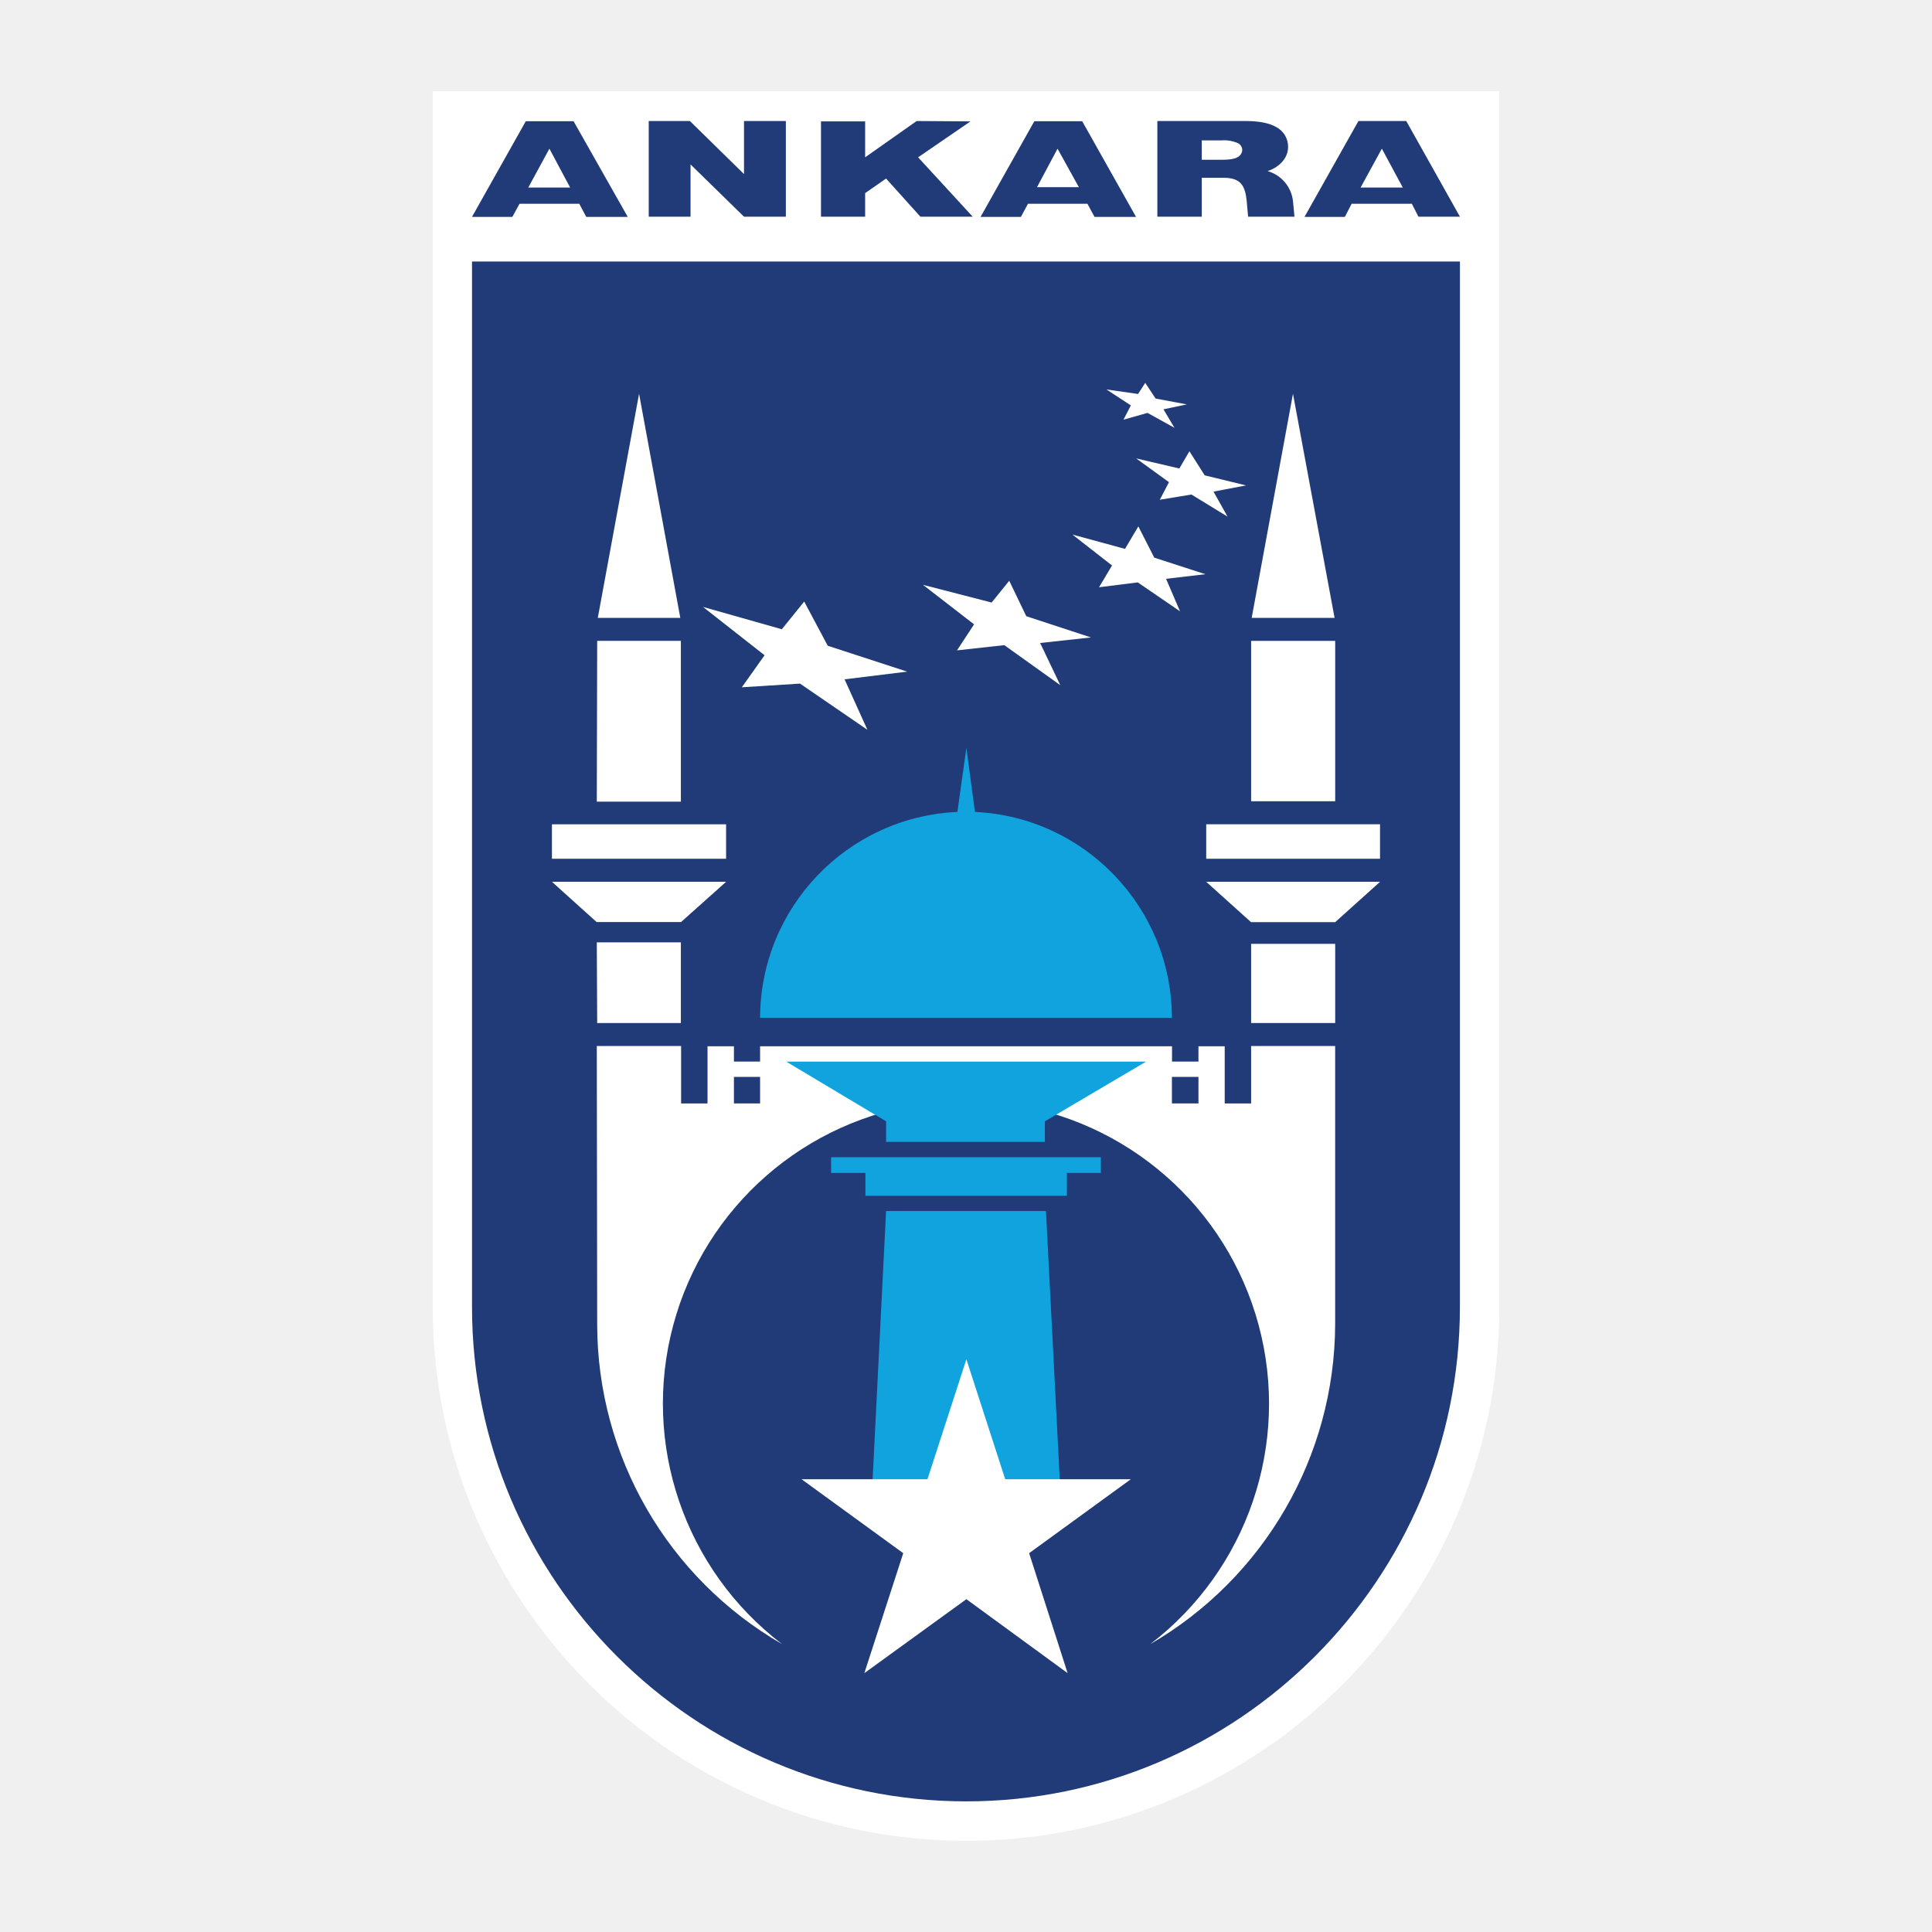
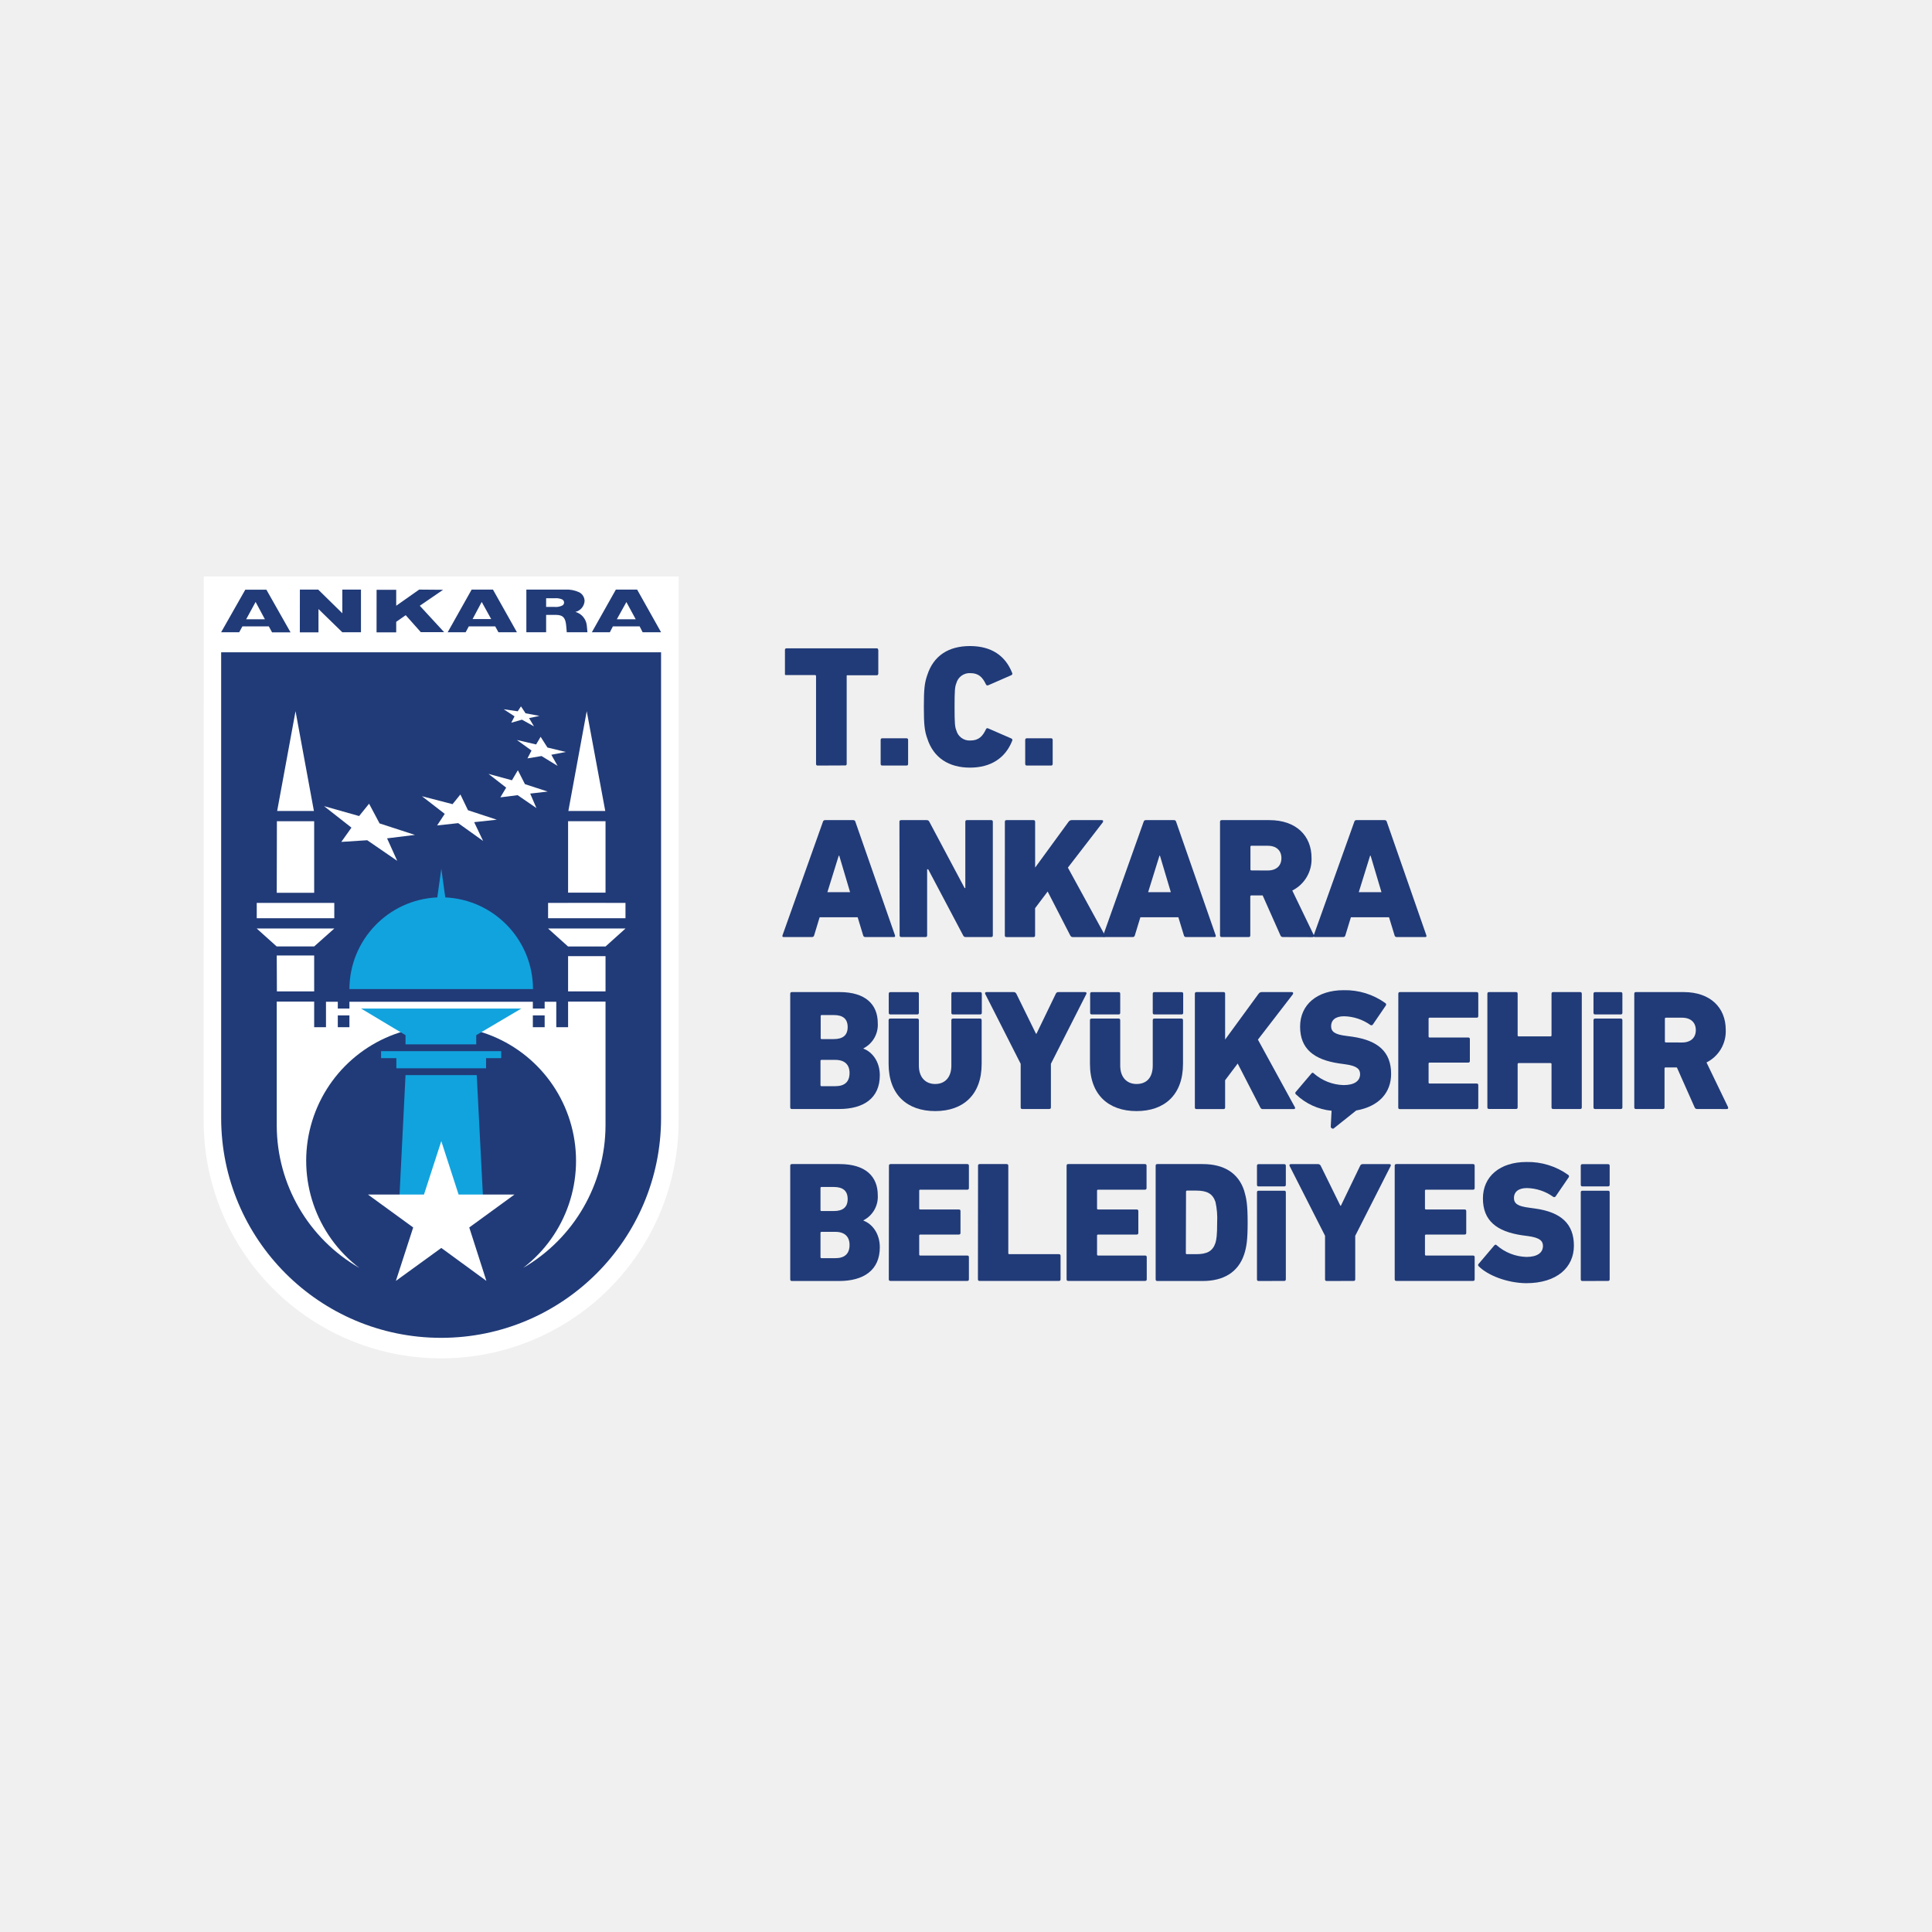
<svg xmlns="http://www.w3.org/2000/svg" id="katman_1" data-name="katman 1" viewBox="0 0 512 512">
  <defs>
    <style>.cls-1,.cls-3{fill:#fff;}.cls-2,.cls-5{fill:#213b78;}.cls-2,.cls-3,.cls-4{fill-rule:evenodd;}.cls-4{fill:#11a3de;}</style>
  </defs>
-   <path class="cls-1" d="M114.67,24.17H397.33V346.39c0,77.93-63.48,141.44-141.23,141.44-77.94,0-141.43-63.5-141.43-141.44Z" />
-   <path class="cls-2" d="M386.9,69.31H125.09V346.38c0,72.19,58.81,131,131,131,72,0,130.8-58.83,130.8-131Z" />
-   <polygon class="cls-3" points="319.66 233.69 331.54 244.38 353.84 244.38 365.72 233.69 365.72 233.68 319.66 233.68 319.66 233.69" />
-   <polygon class="cls-3" points="169.36 104.36 158.42 163.75 180.29 163.75 169.36 104.36" />
-   <polygon class="cls-3" points="331.56 218.44 331.56 218.44 319.66 218.44 319.66 227.58 365.72 227.58 365.72 218.44 353.84 218.44 353.84 218.44 331.56 218.44" />
-   <polygon class="cls-3" points="192.42 233.69 192.42 233.68 146.28 233.68 146.28 233.69 158.11 244.35 180.48 244.35 192.42 233.69" />
-   <rect class="cls-1" x="331.56" y="250.13" width="22.28" height="20.98" />
-   <polygon class="cls-3" points="180.44 249.73 158.16 249.73 158.26 271.11 180.44 271.11 180.44 249.73" />
-   <path class="cls-3" d="M331.56,292.43h-7V277.27H317.6v4.06h-7v-4.06H201.43v4.06H194.5v-4.06h-7v15.16h-7V277.2H158.16l.1,73.85a97.93,97.93,0,0,0,49,84.66A80.16,80.16,0,0,1,245.7,292.43h20.71a80.23,80.23,0,0,1,38.42,143.28,98.38,98.38,0,0,0,49-84.66V277.2H331.56Z" />
-   <rect class="cls-1" x="146.27" y="218.45" width="46.15" height="9.13" />
-   <polygon class="cls-3" points="180.44 169.84 158.26 169.84 158.16 212.44 180.44 212.44 180.44 169.84" />
-   <rect class="cls-1" x="331.56" y="169.84" width="22.28" height="42.5" />
-   <polygon class="cls-3" points="342.65 104.36 331.71 163.75 353.68 163.75 342.65 104.36" />
-   <polygon class="cls-4" points="234.82 320.94 277.19 320.94 280.86 392.32 231.24 392.32 234.82 320.94" />
-   <polygon class="cls-3" points="256.1 360.22 266.39 392.01 299.68 392.01 272.73 411.61 282.93 443.4 256.1 423.8 229.06 443.4 239.37 411.61 212.42 392.01 245.79 392.01 256.1 360.22" />
-   <polygon class="cls-4" points="291.74 306.68 291.74 310.84 282.74 310.84 282.74 316.89 229.35 316.89 229.35 310.84 220.25 310.84 220.25 306.68 291.74 306.68" />
-   <polygon class="cls-4" points="234.82 297.16 208.36 281.34 303.72 281.34 276.9 297.16 276.9 302.61 234.82 302.61 234.82 297.16" />
-   <path class="cls-4" d="M258.37,215.17a54.76,54.76,0,0,1,52.2,54.57H201.43a54.77,54.77,0,0,1,52.29-54.57l2.38-17Z" />
-   <rect class="cls-5" x="194.5" y="285.39" width="6.93" height="7.03" />
-   <rect class="cls-5" x="310.57" y="285.39" width="7.03" height="7.03" />
-   <polygon class="cls-3" points="202.62 173.65 186.3 160.84 207.19 166.76 213.12 159.42 219.36 171.13 240.41 177.99 223.82 180.03 229.87 193.4 212.01 181.16 196.59 182.14 202.62 173.65" />
-   <polygon class="cls-3" points="244.59 154.98 262.79 159.68 267.46 153.91 271.97 163.3 289.12 168.93 275.65 170.4 280.98 181.57 266.15 170.97 253.62 172.35 258.14 165.46 244.59 154.98" />
-   <polygon class="cls-3" points="284.19 141.66 298.14 145.46 301.67 139.5 305.89 147.78 319.43 152.17 309.02 153.39 312.72 162.01 301.52 154.34 291.25 155.63 294.7 149.86 284.19 141.66" />
-   <polygon class="cls-3" points="301.09 121.48 312.54 124.16 315.21 119.59 319.26 125.97 330.22 128.64 321.59 130.28 325.31 136.91 315.74 131.05 307.36 132.44 309.79 127.78 301.09 121.48" />
-   <polygon class="cls-3" points="293.23 103.21 301.6 104.41 303.5 101.47 306.25 105.62 314.53 107.17 308.33 108.47 311.25 113.38 304.1 109.42 297.73 111.22 299.69 107.44 293.23 103.21" />
-   <path class="cls-2" d="M288.18,54H272.42l-1.87,3.48H259.86l14.25-25.36h12.68l14.27,25.36h-11ZM274.82,49.6h11.09l-5.65-10.2ZM153.51,54H137.68l-1.9,3.48h-10.7l14.26-25.36H152l14.36,25.36h-11ZM140,49.7h11.09L145.6,39.4ZM374.15,54H358.2l-1.8,3.48H345.71L360,32.07h12.67L386.9,57.43h-11ZM360.57,49.7h11.18l-5.54-10.3ZM171.92,32.07h10.91l14.34,14.06V32.07h11.09V57.43H197.17L183,43.57V57.43H171.92Zm45.65.1h11.7v9.52l13.66-9.62,14.26.1-13.88,9.52,14.47,15.74H243.92l-9.1-10.11-5.55,3.86v6.25h-11.7ZM335.91,45.34a9.34,9.34,0,0,1,6.74,7.92l.4,4.17H330.76l-.38-4.25c-.41-3.86-1.5-6.06-6.05-6.06h-5.85V57.43H306.71V32.07h23.06c2.67,0,6,.2,8.4,1.58a5.86,5.86,0,0,1,3.19,5.26c0,3.26-2.67,5.55-5.45,6.43m-17.43-3h5c1.39,0,3.85,0,4.95-1a2.21,2.21,0,0,0,.78-1.58A2.07,2.07,0,0,0,328,37.91a9.22,9.22,0,0,0-4.36-.7h-5.16Z" />
+   <path class="cls-1" d="M54,152.77H179.84V296.25a62.94,62.94,0,1,1-125.87,0Z" />
+   <path class="cls-2" d="M175.19,172.87H58.61V296.25a58.29,58.29,0,1,0,116.58,0Z" />
+   <polygon class="cls-3" points="145.25 246.07 150.54 250.83 160.47 250.83 165.76 246.07 165.76 246.06 145.25 246.06 145.25 246.07" />
+   <polygon class="cls-3" points="78.32 188.47 73.45 214.92 83.19 214.92 78.32 188.47" />
+   <polygon class="cls-3" points="150.55 239.27 150.55 239.28 145.25 239.28 145.25 243.34 165.76 243.34 165.76 239.28 160.47 239.28 160.47 239.27 150.55 239.27" />
+   <polygon class="cls-3" points="88.59 246.07 88.59 246.06 68.04 246.06 68.04 246.07 73.31 250.81 83.27 250.81 88.59 246.07" />
+   <rect class="cls-1" x="150.55" y="253.39" width="9.92" height="9.34" />
+   <polygon class="cls-3" points="83.26 253.21 73.34 253.21 73.38 262.73 83.26 262.73 83.26 253.21" />
+   <path class="cls-3" d="M150.55,272.22h-3.13v-6.75h-3.08v1.81h-3.13v-1.81H92.6v1.81H89.52v-1.81H86.39v6.75H83.26v-6.78H73.34l0,32.89A43.62,43.62,0,0,0,95.21,336a35.7,35.7,0,0,1,17.11-63.81h9.22A35.74,35.74,0,0,1,138.65,336a43.82,43.82,0,0,0,21.82-37.7V265.44h-9.92Z" />
+   <rect class="cls-1" x="68.04" y="239.28" width="20.55" height="4.06" />
+   <polygon class="cls-3" points="83.26 217.63 73.38 217.63 73.34 236.6 83.26 236.6 83.26 217.63" />
+   <rect class="cls-1" x="150.55" y="217.63" width="9.92" height="18.93" />
+   <polygon class="cls-3" points="155.49 188.47 150.62 214.92 160.4 214.92 155.49 188.47" />
+   <polygon class="cls-4" points="107.47 284.92 126.34 284.92 127.97 316.7 105.88 316.7 107.47 284.92" />
+   <polygon class="cls-3" points="116.95 302.41 121.53 316.56 136.35 316.56 124.36 325.29 128.9 339.45 116.95 330.72 104.91 339.45 109.5 325.29 97.5 316.56 112.36 316.56 116.95 302.41" />
+   <polygon class="cls-4" points="132.82 278.57 132.82 280.42 128.81 280.42 128.81 283.11 105.04 283.11 105.04 280.42 100.99 280.42 100.99 278.57 132.82 278.57" />
+   <polygon class="cls-4" points="107.47 274.33 95.69 267.28 138.15 267.28 126.21 274.33 126.21 276.76 107.47 276.76 107.47 274.33" />
+   <path class="cls-4" d="M118,237.82a24.38,24.38,0,0,1,23.25,24.3H92.6a24.39,24.39,0,0,1,23.29-24.3l1.06-7.58Z" />
+   <rect class="cls-5" x="89.52" y="269.09" width="3.08" height="3.13" />
+   <rect class="cls-5" x="141.21" y="269.09" width="3.13" height="3.13" />
+   <polygon class="cls-3" points="93.14 219.33 85.87 213.63 95.17 216.26 97.81 212.99 100.59 218.21 109.96 221.26 102.58 222.17 105.27 228.13 97.32 222.67 90.45 223.11 93.14 219.33" />
+   <polygon class="cls-3" points="111.82 211.01 119.93 213.11 122.01 210.54 124.02 214.72 131.66 217.23 125.66 217.88 128.03 222.86 121.43 218.14 115.84 218.75 117.86 215.68 111.82 211.01" />
+   <polygon class="cls-3" points="129.46 205.09 135.67 206.78 137.24 204.12 139.12 207.81 145.15 209.77 140.51 210.31 142.16 214.15 137.18 210.73 132.6 211.31 134.14 208.73 129.46 205.09" />
+   <polygon class="cls-3" points="136.98 196.1 142.08 197.29 143.27 195.26 145.08 198.1 149.96 199.28 146.11 200.02 147.77 202.97 143.51 200.36 139.78 200.98 140.86 198.9 136.98 196.1" />
+   <polygon class="cls-3" points="133.49 187.96 137.21 188.5 138.06 187.19 139.28 189.03 142.97 189.72 140.21 190.3 141.51 192.49 138.32 190.72 135.49 191.53 136.36 189.84 133.49 187.96" />
+   <path class="cls-2" d="M131.24,166h-7l-.84,1.55h-4.76l6.35-11.3h5.65l6.35,11.3h-4.9Zm-6-1.94h4.93l-2.51-4.54Zm-54,1.94h-7l-.85,1.55H58.6L65,156.28H70.6L77,167.58H72.1Zm-6-1.89H70.2l-2.46-4.59ZM169.52,166h-7.1l-.8,1.55h-4.77l6.36-11.3h5.64l6.34,11.3H170.3Zm-6.05-1.89h5L166,159.55Zm-84-7.86h4.86l6.39,6.27v-6.27h4.94v11.3H90.71L84.4,161.4v6.18H79.46Zm20.33.05H105v4.23l6.08-4.28,6.35.05-6.18,4.23,6.45,7h-6.18l-4-4.5L105,164.79v2.79H99.79Zm52.7,5.86a4.17,4.17,0,0,1,3,3.53l.18,1.86H150.2l-.17-1.9c-.19-1.72-.67-2.7-2.7-2.7h-2.6v4.6h-5.24v-11.3h10.26a7.76,7.76,0,0,1,3.75.71,2.61,2.61,0,0,1,1.42,2.34,3.18,3.18,0,0,1-2.43,2.86m-7.76-1.32h2.21a3.76,3.76,0,0,0,2.2-.44,1,1,0,0,0,.35-.71.93.93,0,0,0-.52-.84,4.11,4.11,0,0,0-1.94-.31h-2.3Z" />
+   <path class="cls-5" d="M218.08,217.79a.55.55,0,0,1,.59-.45h7.43a.55.55,0,0,1,.59.45l10.49,30.08c.09.32,0,.46-.32.46h-7.52a.56.56,0,0,1-.6-.46l-1.45-4.78H217.21l-1.45,4.78a.56.56,0,0,1-.6.46h-7.47c-.32,0-.41-.14-.32-.46Zm7.2,18.64-2.87-9.66h-.14l-3,9.66Z" />
+   <path class="cls-5" d="M238.36,217.79c0-.31.14-.45.46-.45h6.7a.73.73,0,0,1,.77.45l9.34,17.55h.19V217.79c0-.31.13-.45.45-.45h6.38c.32,0,.46.14.46.45v30.08c0,.32-.14.46-.46.46H256a.72.72,0,0,1-.77-.46l-9.25-17.5h-.28v17.5c0,.32-.13.46-.45.46h-6.38c-.32,0-.46-.14-.46-.46Z" />
+   <path class="cls-5" d="M266.3,217.79c0-.31.13-.45.45-.45h7.11c.32,0,.46.14.46.45v12.13l8.88-12.17a1,1,0,0,1,.78-.41h8c.37,0,.46.27.27.59l-9.25,12,9.8,17.91a.31.31,0,0,1-.27.5h-8.16a.74.74,0,0,1-.73-.41l-6-11.67-3.33,4.42v7.2c0,.32-.14.46-.46.46h-7.11c-.32,0-.45-.14-.45-.46Z" />
+   <path class="cls-5" d="M303.07,217.79a.56.56,0,0,1,.6-.45h7.43a.55.55,0,0,1,.59.45l10.48,30.08c.09.32,0,.46-.32.46h-7.52a.55.55,0,0,1-.59-.46l-1.46-4.78H302.21l-1.46,4.78a.55.55,0,0,1-.59.46h-7.48c-.32,0-.41-.14-.32-.46Zm7.21,18.64-2.88-9.66h-.13l-3,9.66Z" />
+   <path class="cls-5" d="M340,248.33a.67.67,0,0,1-.68-.46l-4.7-10.57h-3a.25.25,0,0,0-.28.27v10.3c0,.32-.13.46-.45.46h-7.11c-.32,0-.46-.14-.46-.46V217.79c0-.31.14-.45.46-.45h12.62c7.11,0,11.17,4.15,11.17,10a9.25,9.25,0,0,1-5.1,8.66l5.69,11.8c.14.32,0,.55-.32.55Zm-4.06-17.64c2.33,0,3.65-1.27,3.65-3.28s-1.32-3.28-3.65-3.28h-4.28a.25.25,0,0,0-.28.27v6a.25.25,0,0,0,.28.27Z" />
+   <path class="cls-5" d="M358.9,217.79a.55.55,0,0,1,.59-.45h7.43a.56.56,0,0,1,.6.45L378,247.87c.09.32,0,.46-.32.46h-7.52a.55.55,0,0,1-.59-.46l-1.46-4.78H358l-1.46,4.78a.55.55,0,0,1-.59.46h-7.48c-.32,0-.41-.14-.32-.46Zm7.2,18.64-2.87-9.66h-.14l-3,9.66Z" />
+   <path class="cls-5" d="M209.42,263.37c0-.32.14-.46.46-.46H222.5c6.93,0,10.12,3.33,10.12,8.25a7,7,0,0,1-3.79,6.66v.09c2.33.86,4.33,3.42,4.33,7.06,0,6.06-4.28,8.93-10.8,8.93H209.88c-.32,0-.46-.13-.46-.45Zm11.53,12c2.46,0,3.69-1.05,3.69-3.19S223.41,269,221,269h-3.24a.24.24,0,0,0-.27.27v5.83a.25.25,0,0,0,.27.28Zm-3.51,12.21a.24.24,0,0,0,.27.27h3.65c2.51,0,3.78-1.18,3.78-3.51,0-2.14-1.23-3.46-3.78-3.46h-3.65a.24.24,0,0,0-.27.27Z" />
+   <path class="cls-5" d="M235.49,281.92V270.39c0-.32.14-.46.45-.46h7.11c.32,0,.46.14.46.46v12c0,3.1,1.73,4.88,4.33,4.88s4.28-1.78,4.28-4.88v-12c0-.32.14-.46.46-.46h7.11c.32,0,.46.14.46.46v11.53c0,8.25-4.93,12.53-12.31,12.53S235.49,290.17,235.49,281.92Zm.5-13.08c-.32,0-.46-.14-.46-.46v-5c0-.32.14-.46.46-.46h7.06c.32,0,.46.14.46.46v5c0,.32-.14.46-.46.46Zm16.59,0c-.32,0-.46-.14-.46-.46v-5c0-.32.14-.46.46-.46h7.15c.32,0,.46.14.46.46v5c0,.32-.14.46-.46.46Z" />
+   <path class="cls-5" d="M270.94,293.9c-.31,0-.45-.13-.45-.45V281.92l-9.39-18.5c-.14-.32,0-.51.36-.51h7.16a.78.78,0,0,1,.73.46l5.19,10.57h.14l5.11-10.57a.7.7,0,0,1,.73-.46h7c.37,0,.51.19.37.51l-9.39,18.5v11.53c0,.32-.14.45-.46.45Z" />
+   <path class="cls-5" d="M288.85,281.92V270.39c0-.32.14-.46.46-.46h7.11c.32,0,.45.14.45.46v12c0,3.1,1.74,4.88,4.33,4.88,2.74,0,4.29-1.78,4.29-4.88v-12c0-.32.13-.46.45-.46h7.11c.32,0,.46.14.46.46v11.53c0,8.25-4.92,12.53-12.31,12.53S288.85,290.17,288.85,281.92Zm.51-13.08c-.32,0-.46-.14-.46-.46v-5c0-.32.14-.46.46-.46h7.06c.32,0,.45.14.45.46v5c0,.32-.13.46-.45.46Zm16.58,0c-.32,0-.45-.14-.45-.46v-5c0-.32.13-.46.45-.46h7.16c.32,0,.46.14.46.46v5c0,.32-.14.46-.46.46Z" />
+   <path class="cls-5" d="M316.65,263.37c0-.32.14-.46.46-.46h7.11c.32,0,.45.14.45.46v12.12l8.89-12.17a1,1,0,0,1,.78-.41h8c.36,0,.45.28.27.6l-9.25,12,9.8,17.91a.31.31,0,0,1-.28.5h-8.15a.71.71,0,0,1-.73-.41l-6-11.66-3.33,4.42v7.2c0,.32-.13.45-.45.45h-7.11c-.32,0-.46-.13-.46-.45Z" />
+   <path class="cls-5" d="M353.43,299.06c-.23.18-.77-.1-.77-.46l.22-4.24a15.86,15.86,0,0,1-9.43-4.33.45.45,0,0,1,0-.73l4.1-4.83c.22-.23.41-.27.63,0a12.46,12.46,0,0,0,7.89,3.09c2.92,0,4.37-1.14,4.37-2.91,0-1.32-.86-2.19-3.91-2.6l-1.65-.23c-6.74-1-10.34-3.92-10.34-9.75s4.51-9.66,11.53-9.66a18.24,18.24,0,0,1,11.07,3.42.45.45,0,0,1,.09.68l-3.41,5a.46.46,0,0,1-.64.13,12.48,12.48,0,0,0-7-2.32c-2.33,0-3.42,1.09-3.42,2.6s1,2.23,4,2.6l1.64.22c6.79,1,10.26,4,10.26,9.85,0,4.87-3.1,8.61-9.25,9.7Z" />
+   <path class="cls-5" d="M370.57,263.37c0-.32.13-.46.45-.46H391.3c.32,0,.46.14.46.46v5.88c0,.32-.14.45-.46.45H378.86a.25.25,0,0,0-.27.28v4.69a.25.25,0,0,0,.27.28h10.21c.32,0,.46.13.46.45v5.74c0,.32-.14.46-.46.46H378.86a.24.24,0,0,0-.27.27v5a.24.24,0,0,0,.27.27H391.3c.32,0,.46.14.46.46v5.88c0,.32-.14.45-.46.45H371c-.32,0-.45-.13-.45-.45Z" />
+   <path class="cls-5" d="M394.17,263.37c0-.32.14-.46.46-.46h7.11c.32,0,.45.14.45.46v11a.25.25,0,0,0,.28.28h8.43c.18,0,.27-.09.27-.28v-11c0-.32.14-.46.46-.46h7.11c.32,0,.45.14.45.46v30.08c0,.32-.13.45-.45.45h-7.11c-.32,0-.46-.13-.46-.45V282a.24.24,0,0,0-.27-.27h-8.43a.25.25,0,0,0-.28.27v11.44c0,.32-.13.45-.45.45h-7.11c-.32,0-.46-.13-.46-.45Z" />
+   <path class="cls-5" d="M422.75,268.84c-.32,0-.46-.14-.46-.46v-5c0-.32.14-.46.46-.46h6.74c.32,0,.46.14.46.46v5c0,.32-.14.46-.46.46Zm0,25.06c-.32,0-.46-.13-.46-.45V270.39c0-.32.14-.46.46-.46h6.74c.32,0,.46.14.46.46v23.06c0,.32-.14.45-.46.45Z" />
+   <path class="cls-5" d="M449.77,293.9a.67.67,0,0,1-.68-.45l-4.7-10.57h-3a.24.24,0,0,0-.27.27v10.3c0,.32-.14.45-.46.45h-7.11c-.32,0-.45-.13-.45-.45V263.37c0-.32.13-.46.45-.46h12.63c7.11,0,11.16,4.15,11.16,10a9.23,9.23,0,0,1-5.1,8.65l5.7,11.81c.13.32,0,.54-.32.54Zm-4-17.63c2.32,0,3.64-1.28,3.64-3.28s-1.32-3.29-3.64-3.29h-4.29a.25.25,0,0,0-.27.28v6c0,.19.09.28.27.28Z" />
+   <path class="cls-5" d="M209.42,308.94c0-.31.14-.45.46-.45H222.5c6.93,0,10.12,3.32,10.12,8.25a7,7,0,0,1-3.79,6.65v.09c2.33.87,4.33,3.42,4.33,7.07,0,6.06-4.28,8.93-10.8,8.93H209.88c-.32,0-.46-.14-.46-.46Zm11.53,12c2.46,0,3.69-1.05,3.69-3.19s-1.23-3.19-3.69-3.19h-3.24a.24.24,0,0,0-.27.27v5.84a.24.24,0,0,0,.27.27Zm-3.51,12.21c0,.19.09.28.27.28h3.65c2.51,0,3.78-1.19,3.78-3.51,0-2.14-1.23-3.47-3.78-3.47h-3.65a.25.25,0,0,0-.27.28Z" />
+   <path class="cls-5" d="M235.58,308.94c0-.31.14-.45.46-.45h20.28c.32,0,.45.14.45.45v5.88c0,.32-.13.46-.45.46H243.87a.24.24,0,0,0-.27.27v4.7a.24.24,0,0,0,.27.27h10.21c.32,0,.46.14.46.46v5.74c0,.32-.14.45-.46.45H243.87a.25.25,0,0,0-.27.28v5c0,.19.09.28.27.28h12.45c.32,0,.45.13.45.45V339c0,.32-.13.46-.45.46H236c-.32,0-.46-.14-.46-.46Z" />
+   <path class="cls-5" d="M259.19,308.94c0-.31.13-.45.45-.45h7.11c.32,0,.46.14.46.45V332.1a.24.24,0,0,0,.27.27h13.13c.32,0,.45.14.45.45V339c0,.32-.13.46-.45.46h-21c-.32,0-.45-.14-.45-.46Z" />
+   <path class="cls-5" d="M282.66,308.94c0-.31.13-.45.45-.45h20.28c.32,0,.46.14.46.45v5.88c0,.32-.14.46-.46.46H291a.24.24,0,0,0-.27.27v4.7a.24.24,0,0,0,.27.27h10.21c.32,0,.46.14.46.46v5.74c0,.32-.14.45-.46.45H291a.25.25,0,0,0-.27.28v5c0,.19.09.28.27.28h12.44c.32,0,.46.13.46.45V339c0,.32-.14.46-.46.46H283.11c-.32,0-.45-.14-.45-.46Z" />
+   <path class="cls-5" d="M306.26,308.94c0-.31.14-.45.46-.45h12c5.52,0,9.44,2.28,11,7.06.6,2.05.92,3.65.92,8.43,0,4.61-.28,6.43-.92,8.43-1.59,4.79-5.51,7.07-11,7.07h-12c-.32,0-.46-.14-.46-.46Zm8,23.16a.25.25,0,0,0,.28.27H317c2.87,0,4.38-.78,5.11-3,.27-.92.45-2,.45-5.43a20.09,20.09,0,0,0-.45-5.42c-.73-2.19-2.24-3-5.11-3h-2.41a.25.25,0,0,0-.28.27Z" />
+   <path class="cls-5" d="M333.56,314.41c-.32,0-.45-.13-.45-.45v-5c0-.31.13-.45.45-.45h6.75c.32,0,.45.14.45.45v5c0,.32-.13.45-.45.45Zm0,25.07c-.32,0-.45-.14-.45-.46V316c0-.32.13-.45.45-.45h6.75c.32,0,.45.13.45.45V339c0,.32-.13.46-.45.46Z" />
+   <path class="cls-5" d="M351.61,339.48c-.32,0-.46-.14-.46-.46V327.49L341.76,309c-.13-.32,0-.5.37-.5h7.15a.79.79,0,0,1,.73.45l5.2,10.58h.14l5.1-10.58a.71.71,0,0,1,.73-.45h7c.36,0,.5.18.36.5l-9.39,18.5V339c0,.32-.13.46-.45.46Z" />
+   <path class="cls-5" d="M369.61,308.94c0-.31.14-.45.46-.45h20.28c.32,0,.45.14.45.45v5.88c0,.32-.13.46-.45.46H377.9a.24.24,0,0,0-.27.27v4.7a.24.24,0,0,0,.27.27h10.21c.32,0,.46.14.46.46v5.74c0,.32-.14.45-.46.45H377.9a.25.25,0,0,0-.27.28v5c0,.19.09.28.27.28h12.45c.32,0,.45.13.45.45V339c0,.32-.13.46-.45.46H370.07c-.32,0-.46-.14-.46-.46Z" />
+   <path class="cls-5" d="M391.9,335.6a.44.44,0,0,1,0-.72l4.1-4.83c.23-.23.41-.28.64-.05a12.44,12.44,0,0,0,7.88,3.1c2.92,0,4.38-1.14,4.38-2.92,0-1.32-.87-2.19-3.92-2.6l-1.64-.22c-6.75-1-10.35-3.92-10.35-9.76s4.52-9.66,11.53-9.66a18.33,18.33,0,0,1,11.08,3.42.45.45,0,0,1,.09.68l-3.42,5a.46.46,0,0,1-.64.14,12.36,12.36,0,0,0-7-2.33c-2.32,0-3.42,1.1-3.42,2.6s1,2.23,4,2.6l1.64.23c6.79.95,10.25,4,10.25,9.84,0,5.7-4.42,9.94-12.67,9.94C399.32,340,394.22,337.93,391.9,335.6Z" />
+   <path class="cls-5" d="M419.38,314.41c-.32,0-.46-.13-.46-.45v-5c0-.31.14-.45.46-.45h6.74c.32,0,.46.14.46.45v5c0,.32-.14.45-.46.45Zm0,25.07c-.32,0-.46-.14-.46-.46V316c0-.32.14-.45.46-.45h6.74c.32,0,.46.13.46.45V339c0,.32-.14.46-.46.46Z" />
+   <path class="cls-5" d="M216.72,202.88h-.14a.42.42,0,0,1-.23-.14.34.34,0,0,1-.09-.18V179.17a.28.28,0,0,0-.23-.27h-7.82a.41.41,0,0,1-.19-.09l0-.05,0,0s0-.13,0-.27v-6.23a.4.4,0,0,1,.32-.45h24a.41.41,0,0,1,.32.13.18.18,0,0,0,0,.1.3.3,0,0,1,.1.22v6.23a.55.55,0,0,1-.14.37.4.4,0,0,1-.23.09h-7.74c-.09,0-.13,0-.18,0l-.09.09v23.53a.69.69,0,0,1-.23.28c-.05,0-.09,0-.23,0Z" />
+   <path class="cls-5" d="M233.38,196.11c0-.32.14-.46.46-.46h6.36c.32,0,.46.14.46.46v6.31c0,.32-.14.46-.46.46h-6.36c-.32,0-.46-.14-.46-.46Z" />
+   <path class="cls-5" d="M244.83,187.32c0-4.62.18-6.36.91-8.42,1.65-5.13,5.63-7.69,11.31-7.69s9.38,2.56,11.17,7.09a.43.43,0,0,1-.23.64l-6.09,2.66c-.32.13-.5,0-.64-.28-.87-1.83-1.92-2.93-4.08-2.93a3.63,3.63,0,0,0-3.75,2.7c-.37.92-.46,1.93-.46,6.23s.09,5.31.46,6.22a3.62,3.62,0,0,0,3.75,2.7c2.16,0,3.21-1.09,4.08-2.92.14-.33.32-.42.64-.28L268,195.7a.43.43,0,0,1,.23.64c-1.79,4.53-5.63,7.09-11.17,7.09s-9.66-2.56-11.31-7.69C245,193.68,244.83,191.94,244.83,187.32Z" />
+   <path class="cls-5" d="M271.69,196.11c0-.32.14-.46.46-.46h6.36c.32,0,.46.14.46.46v6.31c0,.32-.14.46-.46.46h-6.36c-.32,0-.46-.14-.46-.46Z" />
</svg>
